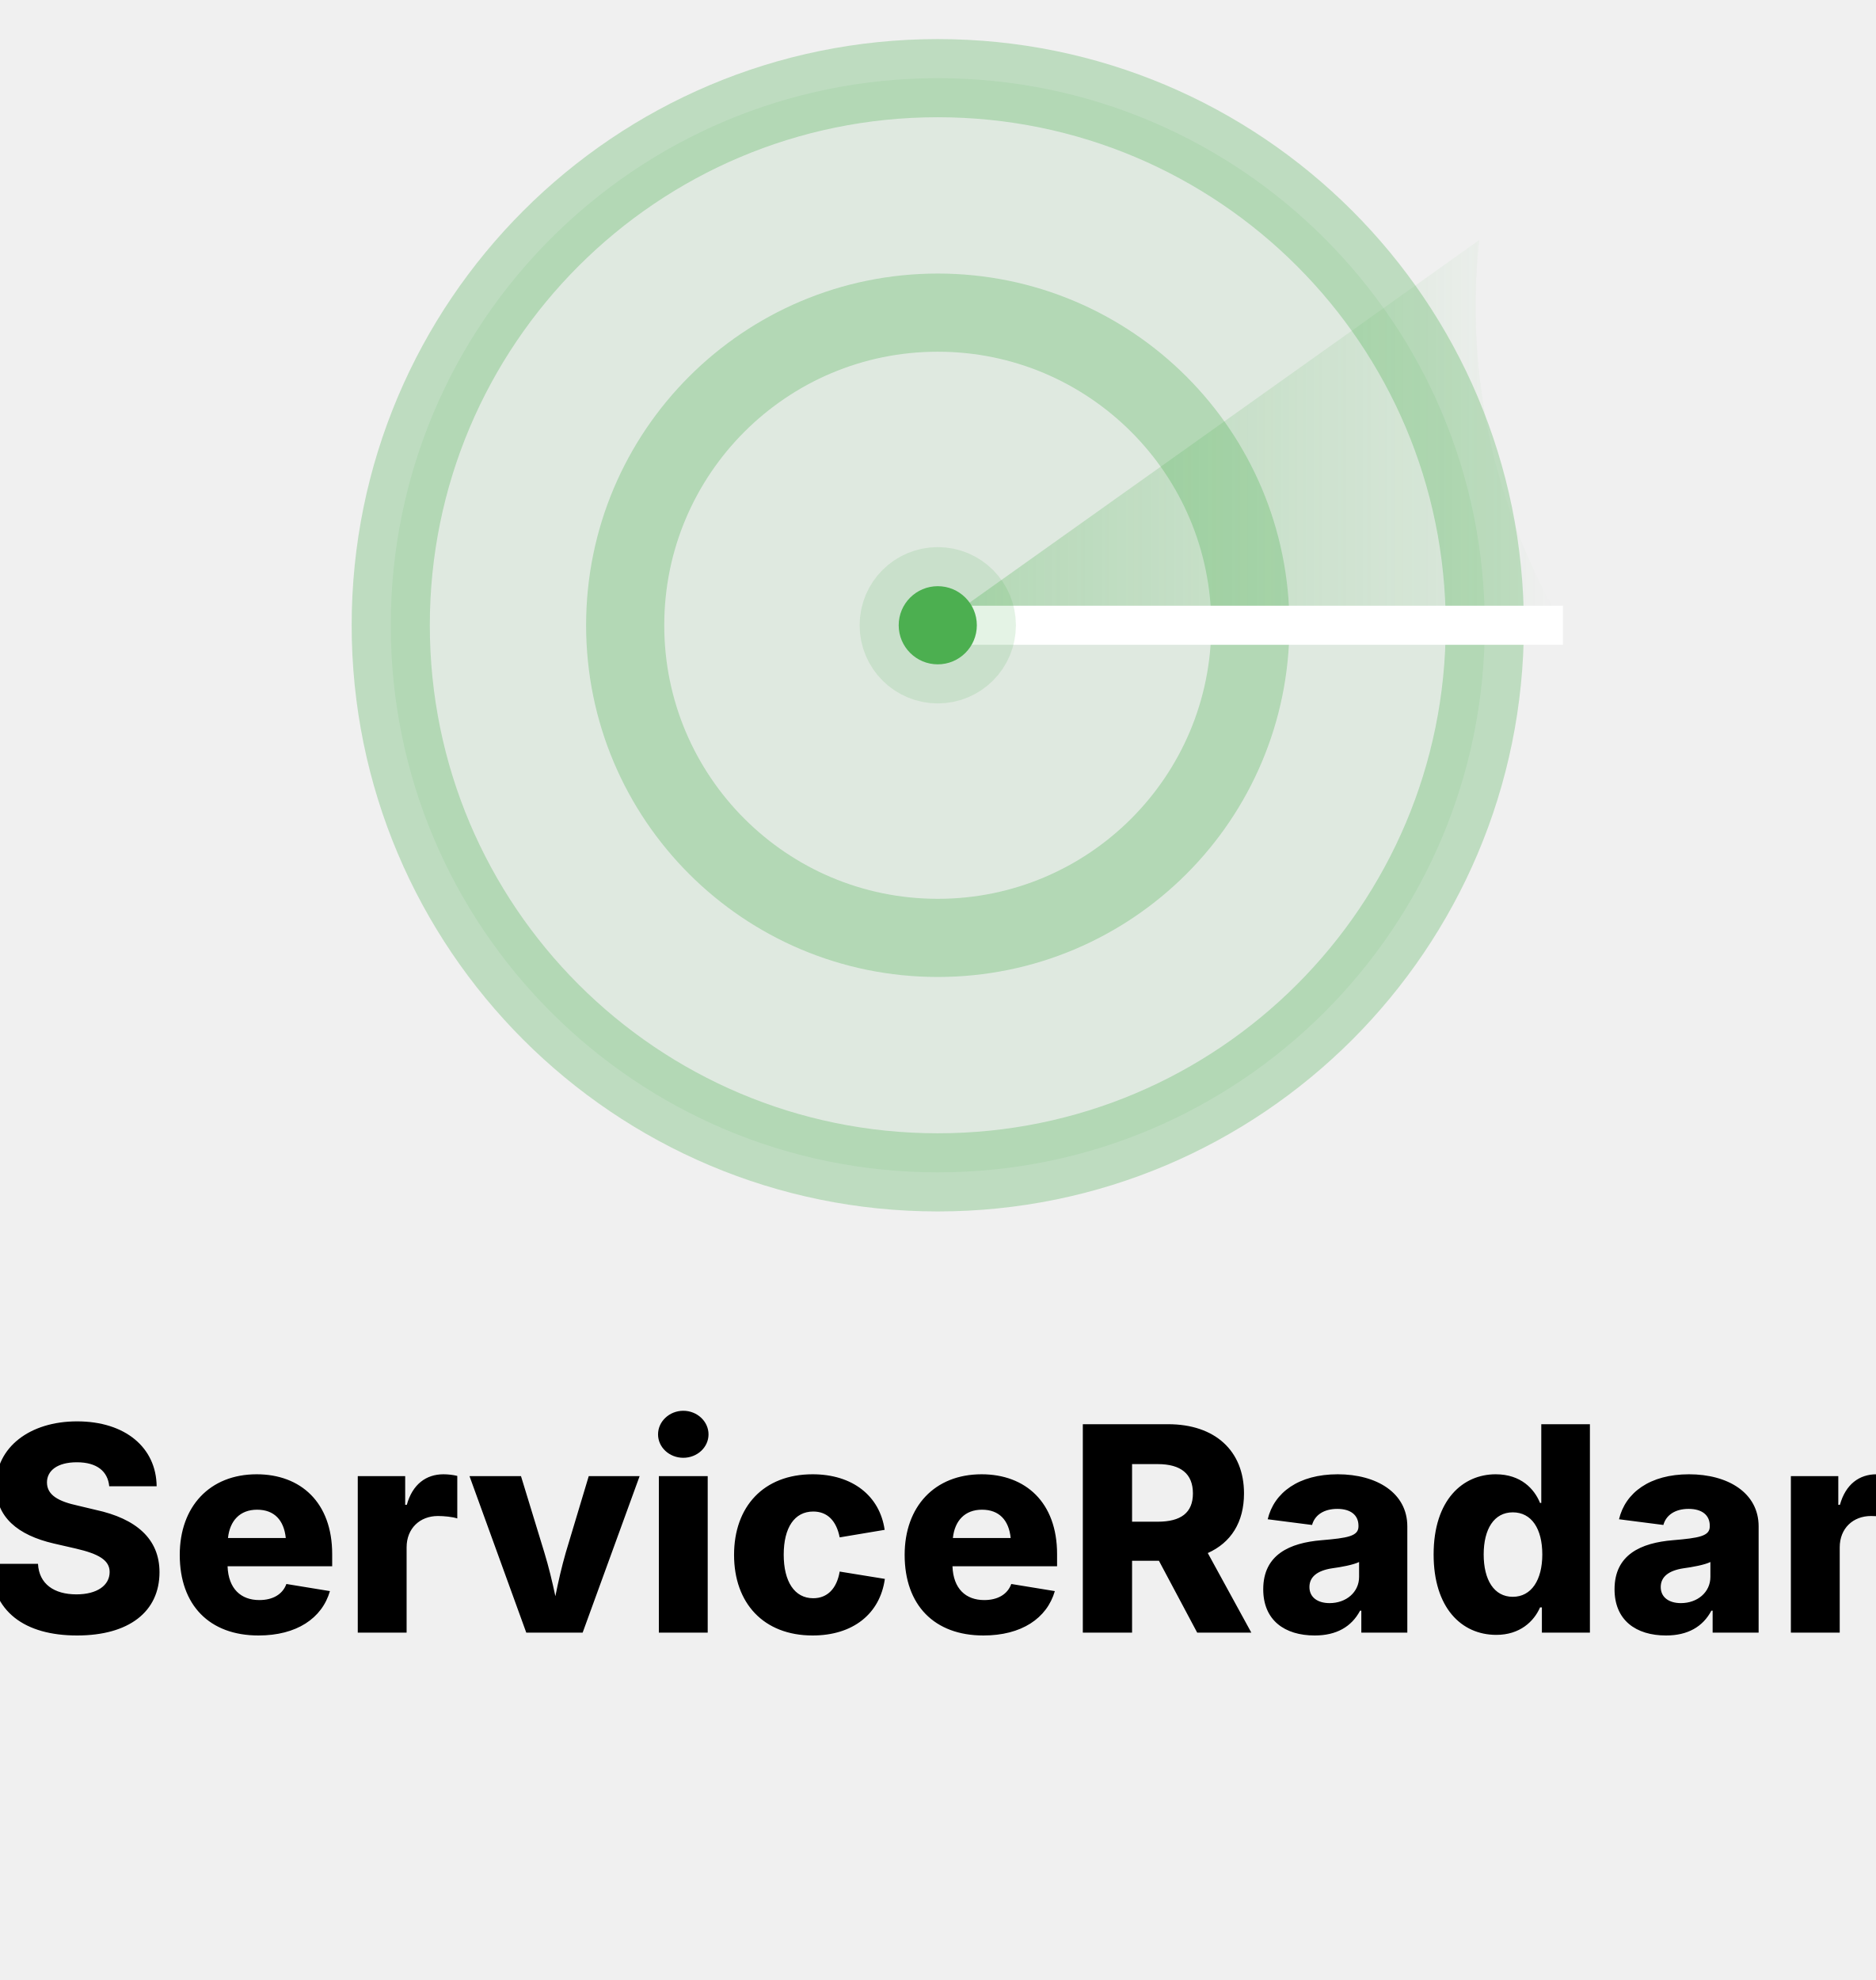
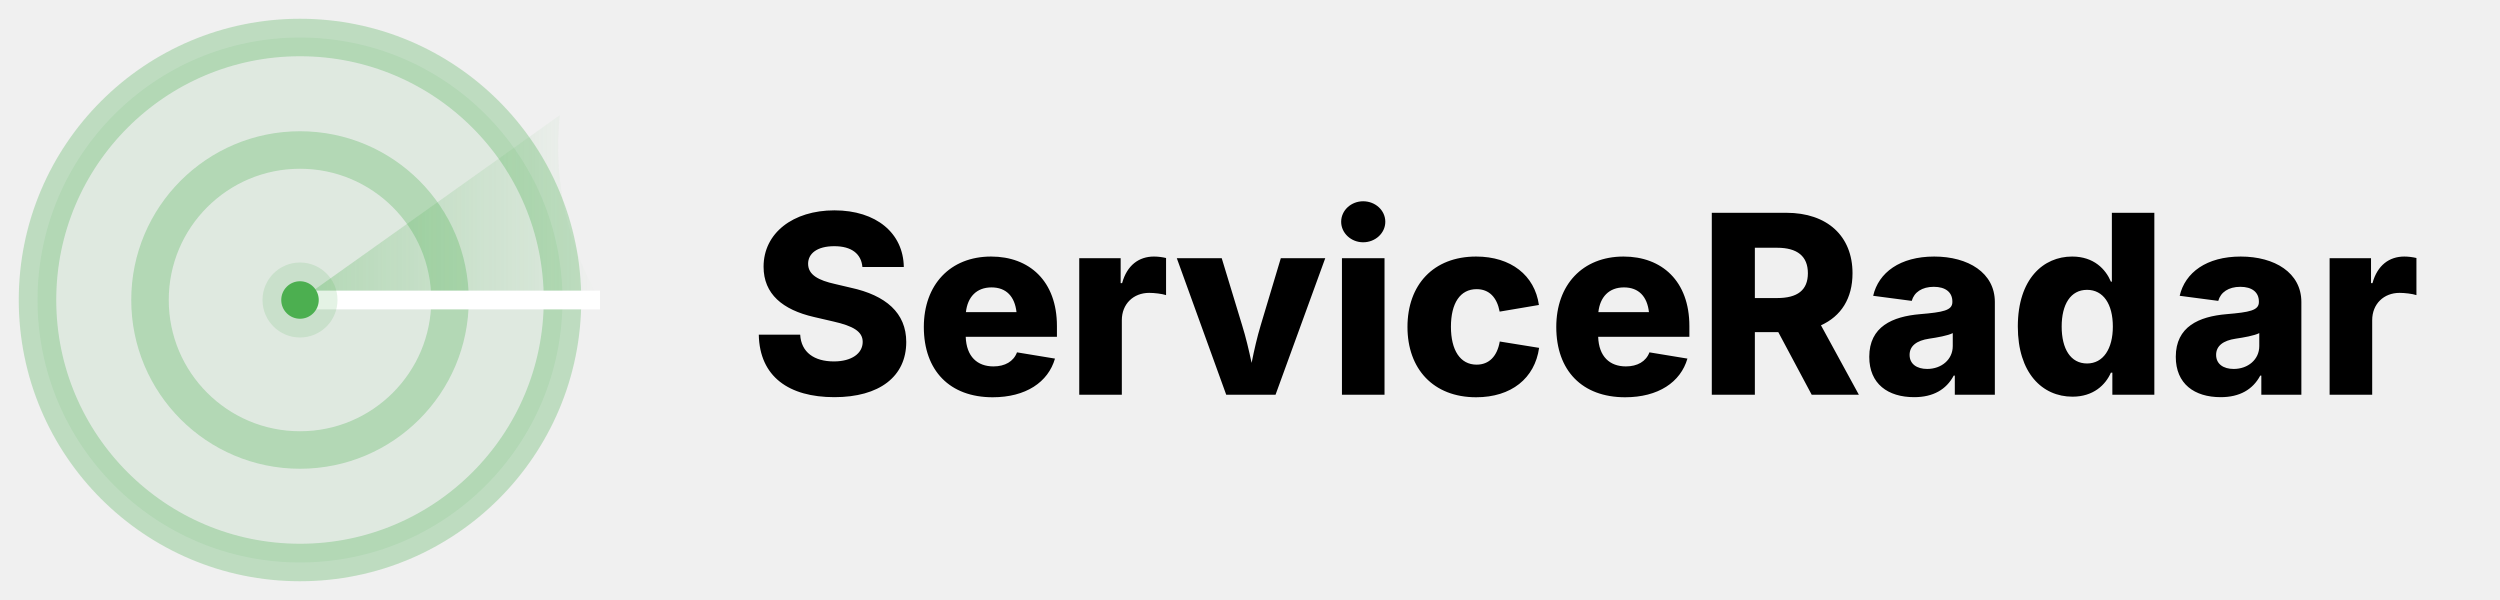
- <svg xmlns="http://www.w3.org/2000/svg" width="144.0" height="152" viewBox="0 0 144.0 152" role="img" aria-label="ServiceRadar logo static black">
+ <svg xmlns="http://www.w3.org/2000/svg" width="400" height="96" viewBox="0 0 400 96" role="img" aria-label="ServiceRadar horizontal black fixed">
  <defs>
    <style>
      .brand-text {
        font-family: "Inter","SF Pro Display","Helvetica Neue",Arial,sans-serif;
        font-weight: 800;
-         font-size: 22px;
-         text-anchor: middle;
+         font-size: 40px;
+         dominant-baseline: middle;
        fill: #000000;
      }
    </style>
  </defs>
-   <g id="logo-group" transform="translate(24.0,0)">
+   <g id="logo-group" transform="translate(0,0)">
    <svg x="0" y="0" width="96" height="96" viewBox="0 0 32 32">
      <svg viewBox="0 0 32 32" width="32" height="32">
        <defs>
          <linearGradient id="wedgeGradient" x1="0%" y1="0%" x2="100%" y2="0%">
            <stop offset="0%" stop-color="rgba(76, 175, 80, 0.3)" />
            <stop offset="100%" stop-color="rgba(76, 175, 80, 0)" />
          </linearGradient>
        </defs>
        <circle cx="16" cy="16" r="14" fill="rgba(76, 175, 80, 0.1)" stroke="rgba(76, 175, 80, 0.3)" stroke-width="2" />
        <circle cx="16" cy="16" r="8" stroke="rgba(76, 175, 80, 0.3)" stroke-width="2" fill="none" />
        <path d="M16,16 L32,16 A16,16 0 0,1 29.856,6.144 Z" fill="url(#wedgeGradient)">
    
  </path>
        <line x1="16" y1="16" x2="32" y2="16" stroke="#FFFFFF" stroke-width="1">
    
  </line>
        <circle cx="16" cy="16" r="1" fill="#4CAF50" />
        <circle cx="16" cy="16" r="1" fill="none" stroke="rgba(76, 175, 80, 0.3)" stroke-width="2" stroke-opacity="0.5">
    
    
  </circle>
      </svg>
    </svg>
  </g>
-   <g id="text-group" transform="translate(72.0, 125.3333)">
+   <g id="text-group" transform="translate(120, 48.0)">
    <text class="brand-text">ServiceRadar</text>
  </g>
</svg>
